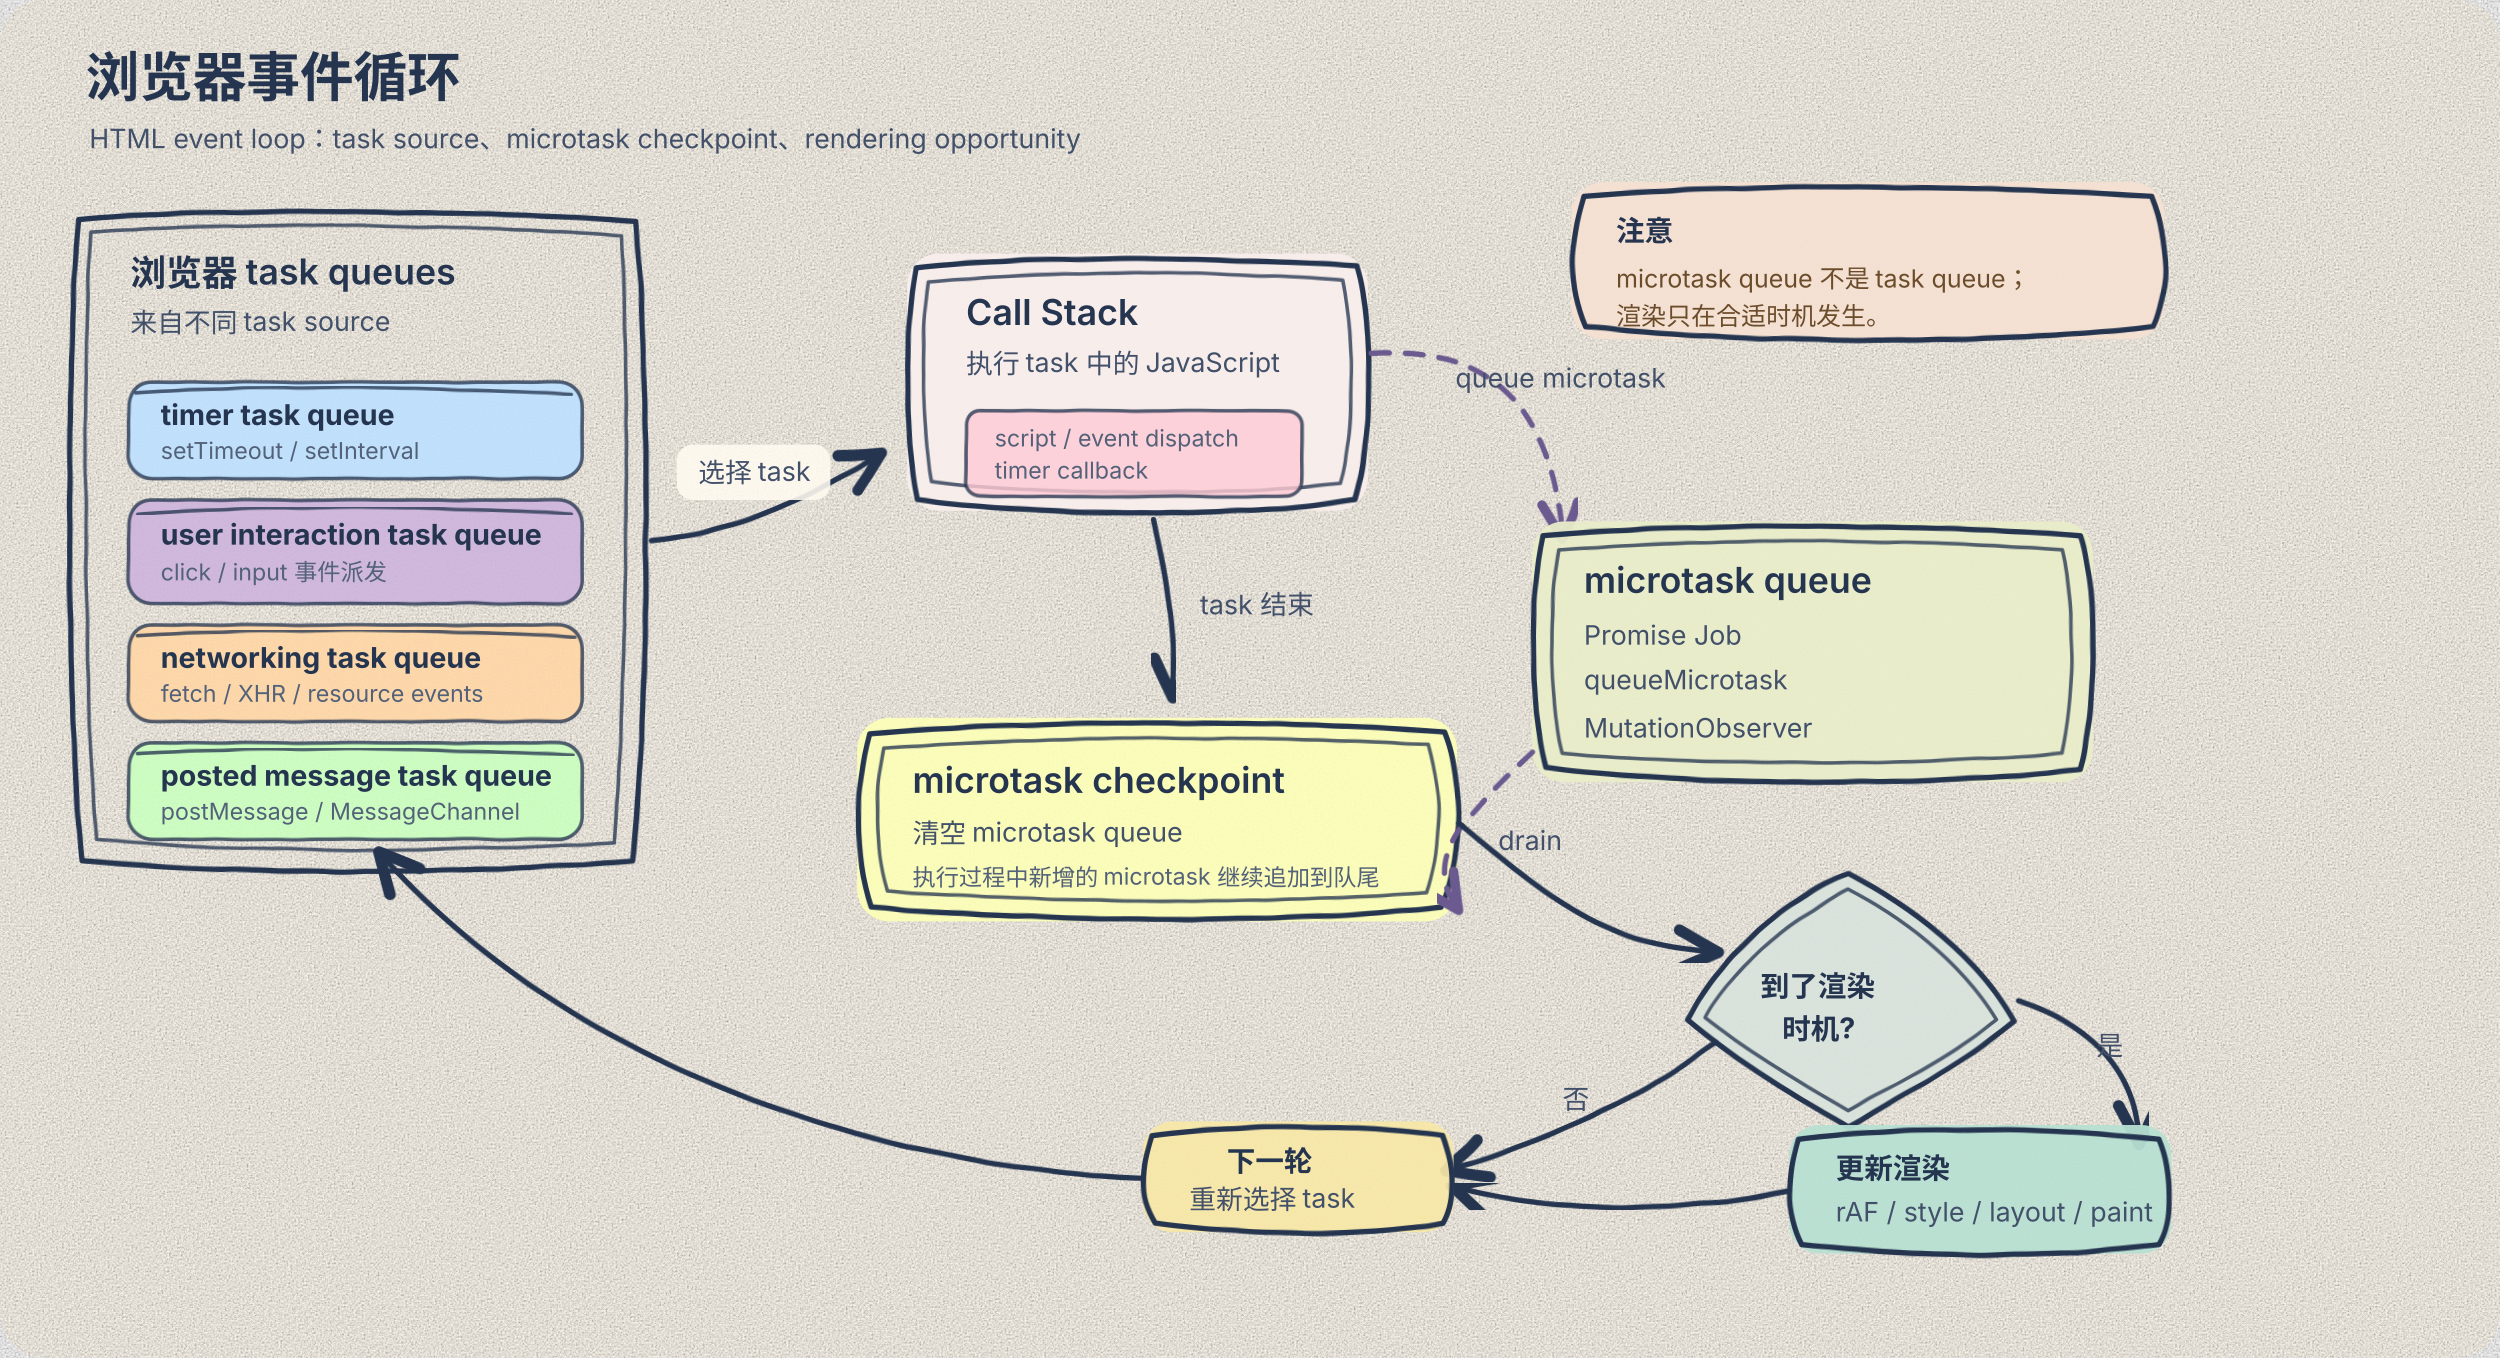
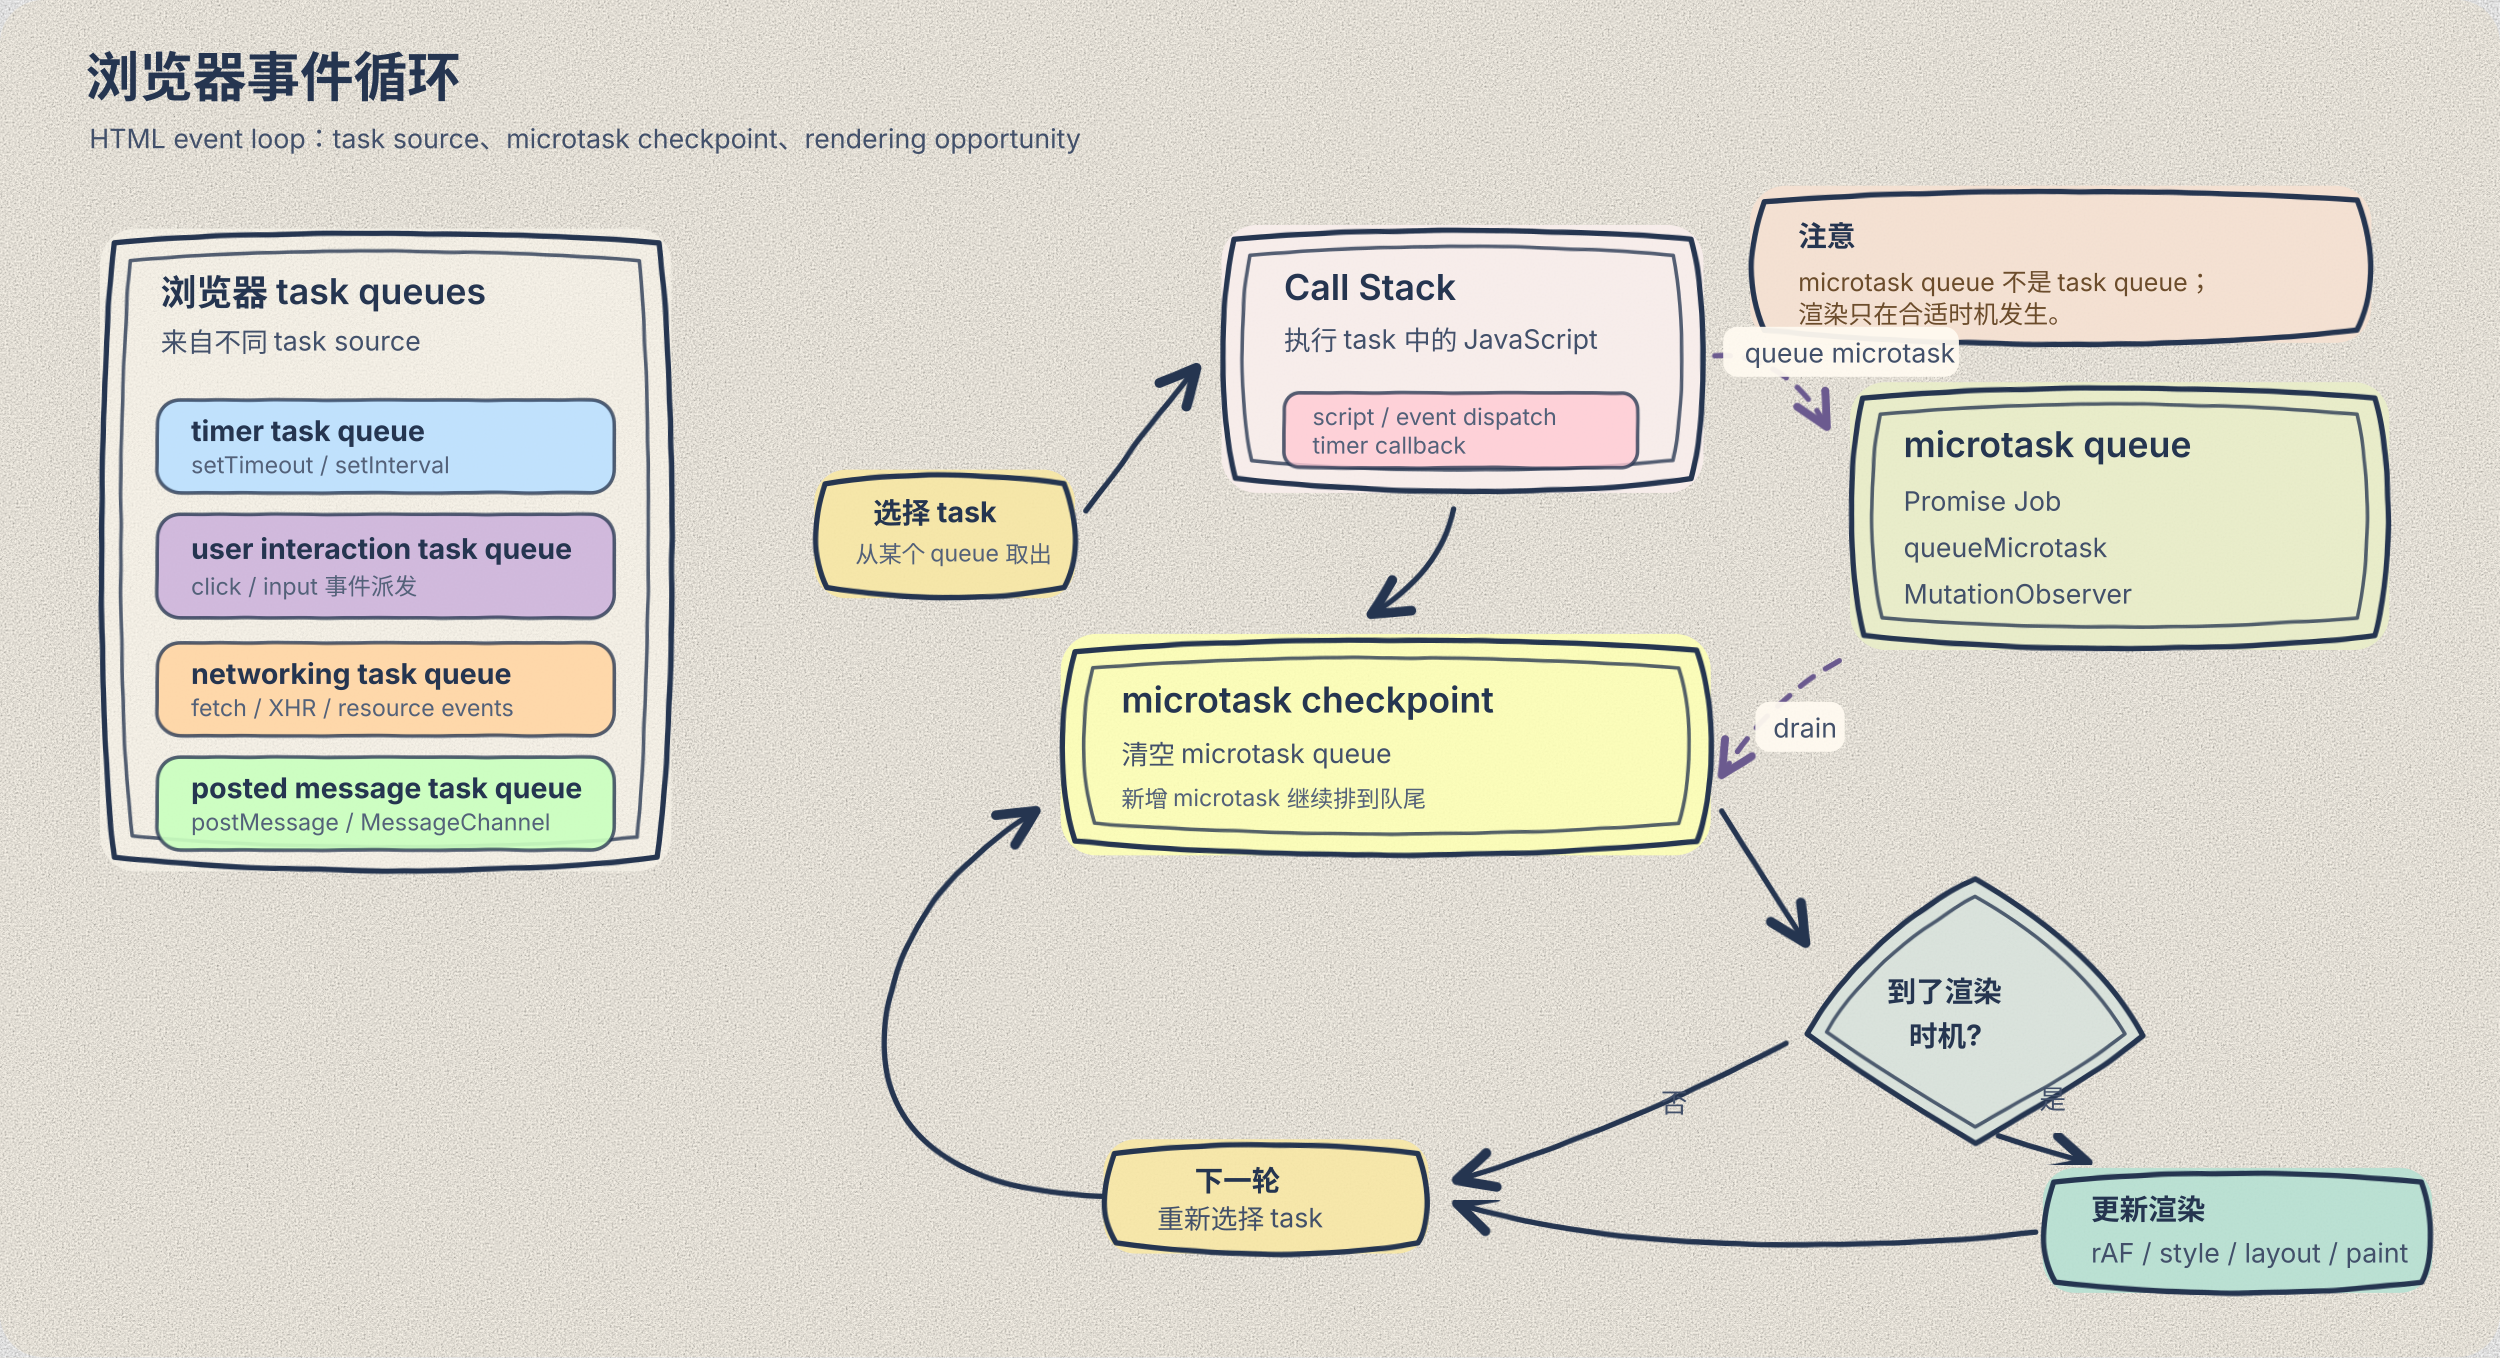
<svg xmlns="http://www.w3.org/2000/svg" width="1400" height="760" viewBox="0 0 1400 760" role="img" aria-labelledby="title desc">
  <defs>
    <filter id="paperNoise" x="-10%" y="-10%" width="120%" height="120%">
      <feTurbulence type="fractalNoise" baseFrequency="0.9" numOctaves="2" seed="7" result="noise" />
      <feColorMatrix in="noise" type="saturate" values="0" result="mono" />
      <feComponentTransfer in="mono">
        <feFuncA type="table" tableValues="0 0.08" />
      </feComponentTransfer>
      <feBlend in="SourceGraphic" in2="mono" mode="multiply" />
    </filter>
    <filter id="roughLine" x="-8%" y="-8%" width="116%" height="116%">
      <feTurbulence type="fractalNoise" baseFrequency="0.035" numOctaves="2" seed="3" result="noise" />
-       <feDisplacementMap in="SourceGraphic" in2="noise" scale="1.6" />
+       <feDisplacementMap in="SourceGraphic" in2="noise" scale="1.15" />
    </filter>
-     <marker id="arrow" viewBox="0 0 12 12" refX="10" refY="6" markerWidth="11" markerHeight="11" orient="auto-start-reverse">
-       <path d="M2 2 L10 6 L2 10" fill="none" stroke="#253550" stroke-width="2.3" stroke-linecap="round" stroke-linejoin="round" />
+     <marker id="arrow" viewBox="0 0 12 12" refX="10" refY="6" markerWidth="10" markerHeight="10" orient="auto-start-reverse">
+       <path d="M2 2 L10 6 L2 10" fill="none" stroke="#253550" stroke-width="2.2" stroke-linecap="round" stroke-linejoin="round" />
    </marker>
-     <marker id="arrowDashed" viewBox="0 0 12 12" refX="10" refY="6" markerWidth="10" markerHeight="10" orient="auto-start-reverse">
-       <path d="M2 2 L10 6 L2 10" fill="none" stroke="#6b5a8f" stroke-width="2.1" stroke-linecap="round" stroke-linejoin="round" />
+     <marker id="arrowDashed" viewBox="0 0 12 12" refX="10" refY="6" markerWidth="9" markerHeight="9" orient="auto-start-reverse">
+       <path d="M2 2 L10 6 L2 10" fill="none" stroke="#6b5a8f" stroke-width="2" stroke-linecap="round" stroke-linejoin="round" />
    </marker>
    <style>
      .page { fill: #fffaf0; filter: url(#paperNoise); }
      .ink { stroke: #253550; stroke-width: 3; stroke-linecap: round; stroke-linejoin: round; fill: none; filter: url(#roughLine); }
      .thin { stroke-width: 2; opacity: 0.78; }
-       .dash { stroke-dasharray: 10 9; }
+       .dash { stroke-dasharray: 9 8; }
      .arrow { marker-end: url(#arrow); }
      .arrow-dashed { marker-end: url(#arrowDashed); stroke: #6b5a8f; }
      .title { font: 700 30px -apple-system, BlinkMacSystemFont, "Segoe UI", sans-serif; fill: #253550; }
      .label { font: 600 20px -apple-system, BlinkMacSystemFont, "Segoe UI", sans-serif; fill: #253550; }
      .small { font: 15px -apple-system, BlinkMacSystemFont, "Segoe UI", sans-serif; fill: #42506a; }
      .tiny { font: 13px -apple-system, BlinkMacSystemFont, "Segoe UI", sans-serif; fill: #536179; }
      .note { font: 14px -apple-system, BlinkMacSystemFont, "Segoe UI", sans-serif; fill: #6b4c2b; }
      .paper-label { font: 700 16px -apple-system, BlinkMacSystemFont, "Segoe UI", sans-serif; fill: #253550; }
+       .tag { fill: #fffaf0; opacity: 0.94; }
    </style>
  </defs>
  <rect class="page" x="0" y="0" width="1400" height="760" rx="24" />
  <text class="title" x="48" y="54">浏览器事件循环</text>
  <text class="small" x="50" y="83">HTML event loop：task source、microtask checkpoint、rendering opportunity</text>
-   <g transform="translate(38 116)">
-     <path class="ink" d="M6 7 C73 0 243 2 318 8 C326 90 326 281 316 366 C225 374 86 374 8 366 C-1 287 -1 87 6 7 Z" />
-     <path class="ink thin" d="M13 14 C91 8 233 10 310 16 C315 104 313 268 306 356 C215 361 91 362 16 354 C9 277 8 92 13 14 Z" />
-     <text class="label" x="35" y="44">浏览器 task queues</text>
-     <text class="small" x="35" y="70">来自不同 task source</text>
-     <g transform="translate(34 98)">
-       <rect x="0" y="0" width="254" height="54" rx="13" fill="#bde0fe" opacity="0.92" />
-       <rect class="ink thin" x="0" y="0" width="254" height="54" rx="13" />
-       <path class="ink thin" d="M4 6 C80 1 180 3 248 7" />
-       <text class="paper-label" x="18" y="24">timer task queue</text>
-       <text class="tiny" x="18" y="43">setTimeout / setInterval</text>
+   <g id="taskQueues" transform="translate(56 128)">
+     <rect x="0" y="0" width="320" height="360" rx="20" fill="#f8f4ea" opacity="0.7" />
+     <path class="ink" d="M8 8 C85 0 250 2 313 8 C323 88 323 276 312 352 C231 363 84 361 8 352 C-2 276 -1 88 8 8 Z" />
+     <path class="ink thin" d="M17 18 C95 10 238 12 302 18 C310 96 308 262 301 341 C225 348 91 348 18 340 C9 266 10 95 17 18 Z" />
+     <text class="label" x="34" y="43">浏览器 task queues</text>
+     <text class="small" x="34" y="69">来自不同 task source</text>
+     <g transform="translate(32 96)">
+       <rect x="0" y="0" width="256" height="52" rx="13" fill="#bde0fe" opacity="0.94" />
+       <rect class="ink thin" x="0" y="0" width="256" height="52" rx="13" />
+       <text class="paper-label" x="19" y="23">timer task queue</text>
+       <text class="tiny" x="19" y="41">setTimeout / setInterval</text>
    </g>
-     <g transform="translate(34 164)">
-       <rect x="0" y="0" width="254" height="58" rx="13" fill="#cdb4db" opacity="0.9" />
-       <rect class="ink thin" x="0" y="0" width="254" height="58" rx="13" />
-       <path class="ink thin" d="M5 8 C69 3 174 3 248 8" />
-       <text class="paper-label" x="18" y="25">user interaction task queue</text>
-       <text class="tiny" x="18" y="45">click / input 事件派发</text>
+     <g transform="translate(32 160)">
+       <rect x="0" y="0" width="256" height="58" rx="13" fill="#cdb4db" opacity="0.9" />
+       <rect class="ink thin" x="0" y="0" width="256" height="58" rx="13" />
+       <text class="paper-label" x="19" y="25">user interaction task queue</text>
+       <text class="tiny" x="19" y="45">click / input 事件派发</text>
    </g>
-     <g transform="translate(34 234)">
-       <rect x="0" y="0" width="254" height="54" rx="13" fill="#ffd6a5" opacity="0.9" />
-       <rect class="ink thin" x="0" y="0" width="254" height="54" rx="13" />
-       <path class="ink thin" d="M5 6 C68 2 183 2 250 7" />
-       <text class="paper-label" x="18" y="24">networking task queue</text>
-       <text class="tiny" x="18" y="43">fetch / XHR / resource events</text>
+     <g transform="translate(32 232)">
+       <rect x="0" y="0" width="256" height="52" rx="13" fill="#ffd6a5" opacity="0.92" />
+       <rect class="ink thin" x="0" y="0" width="256" height="52" rx="13" />
+       <text class="paper-label" x="19" y="23">networking task queue</text>
+       <text class="tiny" x="19" y="41">fetch / XHR / resource events</text>
    </g>
-     <g transform="translate(34 300)">
-       <rect x="0" y="0" width="254" height="54" rx="13" fill="#caffbf" opacity="0.9" />
-       <rect class="ink thin" x="0" y="0" width="254" height="54" rx="13" />
-       <path class="ink thin" d="M5 6 C80 2 170 3 249 7" />
-       <text class="paper-label" x="18" y="24">posted message task queue</text>
-       <text class="tiny" x="18" y="43">postMessage / MessageChannel</text>
+     <g transform="translate(32 296)">
+       <rect x="0" y="0" width="256" height="52" rx="13" fill="#caffbf" opacity="0.92" />
+       <rect class="ink thin" x="0" y="0" width="256" height="52" rx="13" />
+       <text class="paper-label" x="19" y="23">posted message task queue</text>
+       <text class="tiny" x="19" y="41">postMessage / MessageChannel</text>
    </g>
  </g>
-   <path class="ink arrow" d="M365 303 C420 296 450 279 494 254" />
-   <rect x="379" y="249" width="86" height="31" rx="9" fill="#fffaf0" opacity="0.88" />
-   <text class="small" x="391" y="270">选择 task</text>
-   <g transform="translate(508 142)">
-     <rect x="0" y="0" width="258" height="144" rx="18" fill="#f8edeb" opacity="0.96" />
-     <path class="ink" d="M5 8 C74 0 193 3 252 7 C262 42 260 108 251 138 C185 149 64 146 6 138 C-2 101 -1 42 5 8 Z" />
-     <path class="ink thin" d="M12 16 C83 9 181 10 244 15 C251 51 250 101 243 129 C178 136 72 135 14 128 C8 96 8 45 12 16 Z" />
-     <text class="label" x="33" y="40">Call Stack</text>
-     <text class="small" x="33" y="67">执行 task 中的 JavaScript</text>
-     <g transform="translate(33 88)">
-       <rect x="0" y="0" width="188" height="48" rx="8" fill="#ffcad4" opacity="0.8" />
-       <rect class="ink thin" x="0" y="0" width="188" height="48" rx="8" />
-       <text class="tiny" x="16" y="20">script / event dispatch</text>
-       <text class="tiny" x="16" y="38">timer callback</text>
+   <g id="selectTask" transform="translate(456 263)">
+     <rect x="0" y="0" width="146" height="72" rx="18" fill="#f7e7a6" opacity="0.94" />
+     <path class="ink" d="M6 8 C45 1 101 2 140 8 C149 30 147 54 140 66 C98 74 46 73 7 66 C-1 50 -1 29 6 8 Z" />
+     <text class="paper-label" x="33" y="30">选择 task</text>
+     <text class="tiny" x="23" y="52">从某个 queue 取出</text>
+   </g>
+   <g id="callStack" transform="translate(684 126)">
+     <rect x="0" y="0" width="270" height="150" rx="20" fill="#f8edeb" opacity="0.96" />
+     <path class="ink" d="M7 8 C82 1 199 2 263 8 C273 45 271 113 263 142 C194 153 77 150 8 142 C-2 104 -1 45 7 8 Z" />
+     <path class="ink thin" d="M16 17 C91 10 188 11 253 17 C260 51 259 104 253 132 C187 139 85 139 17 132 C10 100 10 50 16 17 Z" />
+     <text class="label" x="35" y="42">Call Stack</text>
+     <text class="small" x="35" y="70">执行 task 中的 JavaScript</text>
+     <g transform="translate(35 94)">
+       <rect x="0" y="0" width="198" height="42" rx="9" fill="#ffcad4" opacity="0.82" />
+       <rect class="ink thin" x="0" y="0" width="198" height="42" rx="9" />
+       <text class="tiny" x="16" y="18">script / event dispatch</text>
+       <text class="tiny" x="16" y="34">timer callback</text>
    </g>
  </g>
-   <path class="ink arrow" d="M646 291 C655 330 658 356 657 391" />
-   <text class="small" x="672" y="344">task 结束</text>
-   <g transform="translate(480 402)">
-     <rect x="0" y="0" width="336" height="114" rx="18" fill="#fdffb6" opacity="0.9" />
-     <path class="ink" d="M7 9 C96 1 245 1 329 8 C341 38 338 85 327 106 C238 116 96 114 8 106 C-2 77 -1 40 7 9 Z" />
-     <path class="ink thin" d="M15 17 C112 10 230 10 320 15 C329 45 326 79 319 98 C232 104 109 104 17 97 C10 71 10 45 15 17 Z" />
-     <text class="label" x="31" y="42">microtask checkpoint</text>
-     <text class="small" x="31" y="70">清空 microtask queue</text>
-     <text class="tiny" x="31" y="94">执行过程中新增的 microtask 继续追加到队尾</text>
+   <g id="checkpoint" transform="translate(594 355)">
+     <rect x="0" y="0" width="364" height="124" rx="20" fill="#fdffb6" opacity="0.9" />
+     <path class="ink" d="M8 10 C106 1 267 2 356 9 C368 42 366 92 356 116 C259 127 104 126 8 116 C-2 85 -1 43 8 10 Z" />
+     <path class="ink thin" d="M18 19 C119 11 253 12 346 19 C355 48 353 83 346 106 C252 114 119 114 19 106 C11 79 11 49 18 19 Z" />
+     <text class="label" x="34" y="44">microtask checkpoint</text>
+     <text class="small" x="34" y="73">清空 microtask queue</text>
+     <text class="tiny" x="34" y="97">新增 microtask 继续排到队尾</text>
  </g>
-   <path class="ink arrow-dashed dash" d="M768 198 C842 193 870 236 875 302" />
-   <text class="small" x="815" y="217">queue microtask</text>
-   <g transform="translate(858 292)">
-     <rect x="0" y="0" width="314" height="146" rx="18" fill="#e9edc9" opacity="0.94" />
-     <path class="ink" d="M6 8 C100 0 226 2 307 8 C318 43 315 110 307 139 C221 149 91 148 8 138 C-2 101 -1 42 6 8 Z" />
-     <path class="ink thin" d="M15 16 C108 9 216 10 297 16 C305 50 303 103 297 130 C214 137 98 137 17 130 C9 96 10 47 15 16 Z" />
-     <text class="label" x="29" y="40">microtask queue</text>
-     <text class="small" x="29" y="69">Promise Job</text>
-     <text class="small" x="29" y="94">queueMicrotask</text>
-     <text class="small" x="29" y="121">MutationObserver</text>
+   <g id="microtasks" transform="translate(1036 214)">
+     <rect x="0" y="0" width="302" height="150" rx="20" fill="#e9edc9" opacity="0.94" />
+     <path class="ink" d="M7 9 C92 1 216 2 294 9 C305 45 303 114 294 142 C210 152 90 151 8 142 C-2 104 -1 43 7 9 Z" />
+     <path class="ink thin" d="M17 18 C101 10 205 11 284 18 C292 51 291 104 284 132 C204 139 99 139 18 132 C10 99 11 49 17 18 Z" />
+     <text class="label" x="30" y="42">microtask queue</text>
+     <text class="small" x="30" y="72">Promise Job</text>
+     <text class="small" x="30" y="98">queueMicrotask</text>
+     <text class="small" x="30" y="124">MutationObserver</text>
  </g>
-   <path class="ink arrow-dashed dash" d="M858 421 C820 460 795 478 817 510" />
-   <text class="small" x="839" y="476">drain</text>
-   <path class="ink arrow" d="M817 461 C875 510 904 530 962 533" />
-   <g transform="translate(944 488)">
-     <path d="M91 1 C127 20 164 48 184 84 C152 109 115 130 91 143 C55 123 22 101 1 83 C22 44 56 16 91 1 Z" fill="#d8e2dc" opacity="0.93" />
-     <path class="ink" d="M91 1 C127 20 164 48 184 84 C152 109 115 130 91 143 C55 123 22 101 1 83 C22 44 56 16 91 1 Z" />
-     <path class="ink thin" d="M91 10 C120 25 153 49 174 83 C146 105 113 122 91 134 C60 116 31 98 11 82 C31 48 62 25 91 10 Z" />
-     <text class="paper-label" x="42" y="70">到了渲染</text>
-     <text class="paper-label" x="54" y="94">时机?</text>
+   <g id="renderDecision" transform="translate(1012 492)">
+     <path d="M94 0 C130 21 168 50 188 88 C155 114 118 135 94 148 C58 127 23 104 0 87 C22 48 58 18 94 0 Z" fill="#d8e2dc" opacity="0.93" />
+     <path class="ink" d="M94 0 C130 21 168 50 188 88 C155 114 118 135 94 148 C58 127 23 104 0 87 C22 48 58 18 94 0 Z" />
+     <path class="ink thin" d="M94 10 C124 27 157 52 178 87 C149 109 116 127 94 139 C62 120 32 101 11 86 C32 51 63 27 94 10 Z" />
+     <text class="paper-label" x="45" y="69">到了渲染</text>
+     <text class="paper-label" x="57" y="94">时机?</text>
  </g>
-   <path class="ink arrow" d="M1130 560 C1172 575 1197 600 1198 641" />
-   <text class="small" x="1174" y="591">是</text>
-   <g transform="translate(1002 630)">
-     <rect x="0" y="0" width="214" height="72" rx="17" fill="#b8e0d2" opacity="0.94" />
-     <path class="ink" d="M5 8 C67 0 156 2 207 8 C216 28 214 54 207 67 C149 75 66 74 7 67 C-2 50 -1 28 5 8 Z" />
-     <text class="paper-label" x="26" y="30">更新渲染</text>
-     <text class="small" x="26" y="54">rAF / style / layout / paint</text>
+   <g id="rendering" transform="translate(1144 654)">
+     <rect x="0" y="0" width="218" height="70" rx="18" fill="#b8e0d2" opacity="0.94" />
+     <path class="ink" d="M6 8 C68 1 158 2 212 8 C220 29 218 53 212 64 C151 72 68 72 7 64 C-2 49 -1 29 6 8 Z" />
+     <text class="paper-label" x="27" y="29">更新渲染</text>
+     <text class="small" x="27" y="53">rAF / style / layout / paint</text>
  </g>
-   <path class="ink arrow" d="M961 584 C898 630 830 649 810 656" />
-   <text class="small" x="875" y="621">否</text>
-   <path class="ink arrow" d="M1002 667 C930 682 856 677 813 664" />
-   <g transform="translate(640 628)">
-     <rect x="0" y="0" width="174" height="62" rx="17" fill="#f7e7a6" opacity="0.92" />
-     <path class="ink" d="M5 8 C59 1 122 2 168 8 C176 28 174 48 168 57 C122 65 60 64 7 57 C-2 42 -1 27 5 8 Z" />
-     <text class="paper-label" x="47" y="28">下一轮</text>
-     <text class="small" x="26" y="49">重新选择 task</text>
+   <g id="nextTurn" transform="translate(618 638)">
+     <rect x="0" y="0" width="182" height="64" rx="18" fill="#f7e7a6" opacity="0.92" />
+     <path class="ink" d="M6 8 C61 1 127 2 176 8 C184 29 182 50 176 58 C127 67 62 66 7 58 C-2 43 -1 28 6 8 Z" />
+     <text class="paper-label" x="51" y="29">下一轮</text>
+     <text class="small" x="30" y="50">重新选择 task</text>
  </g>
-   <path class="ink arrow" d="M640 660 C486 653 317 596 212 477" />
-   <g transform="translate(880 102)">
-     <rect x="0" y="0" width="332" height="88" rx="18" fill="#f4e1d2" opacity="0.95" />
-     <path class="ink" d="M7 8 C101 0 231 2 325 8 C336 35 334 64 326 81 C237 91 101 91 8 81 C-2 58 -1 35 7 8 Z" />
-     <text class="paper-label" x="25" y="33">注意</text>
-     <text class="note" x="25" y="59">microtask queue 不是 task queue；</text>
-     <text class="note" x="25" y="80">渲染只在合适时机发生。</text>
+   <g id="note" transform="translate(980 104)">
+     <rect x="0" y="0" width="348" height="88" rx="20" fill="#f4e1d2" opacity="0.95" />
+     <path class="ink" d="M8 9 C108 1 248 2 340 8 C351 36 349 65 340 81 C242 92 107 91 8 81 C-2 58 -1 35 8 9 Z" />
+     <text class="paper-label" x="27" y="34">注意</text>
+     <text class="note" x="27" y="59">microtask queue 不是 task queue；</text>
+     <text class="note" x="27" y="77">渲染只在合适时机发生。</text>
  </g>
+   <path class="ink arrow" d="M383 300 C405 300 426 300 440 300" />
+   <path class="ink arrow" d="M608 286 C636 250 656 222 670 206" />
+   <path class="ink arrow" d="M814 285 C810 309 792 329 768 344" />
+   <path class="ink arrow-dashed dash" d="M960 199 C987 198 1008 212 1023 239" />
+   <rect class="tag" x="965" y="183" width="132" height="28" rx="8" />
+   <text class="small" x="977" y="203">queue microtask</text>
+   <path class="ink arrow-dashed dash" d="M1030 370 C998 388 978 412 964 434" />
+   <rect class="tag" x="983" y="393" width="50" height="28" rx="8" />
+   <text class="small" x="993" y="413">drain</text>
+   <path class="ink arrow" d="M964 454 C984 486 999 509 1011 528" />
+   <path class="ink arrow" d="M1119 636 C1143 644 1158 648 1169 651" />
+   <text class="small" x="1142" y="621">是</text>
+   <path class="ink arrow" d="M1000 584 C926 624 858 648 816 661" />
+   <text class="small" x="930" y="623">否</text>
+   <path class="ink arrow" d="M1140 690 C1014 704 888 697 816 674" />
+   <path class="ink arrow" d="M618 670 C510 667 476 612 505 537 C522 494 560 467 580 454" />
</svg>
